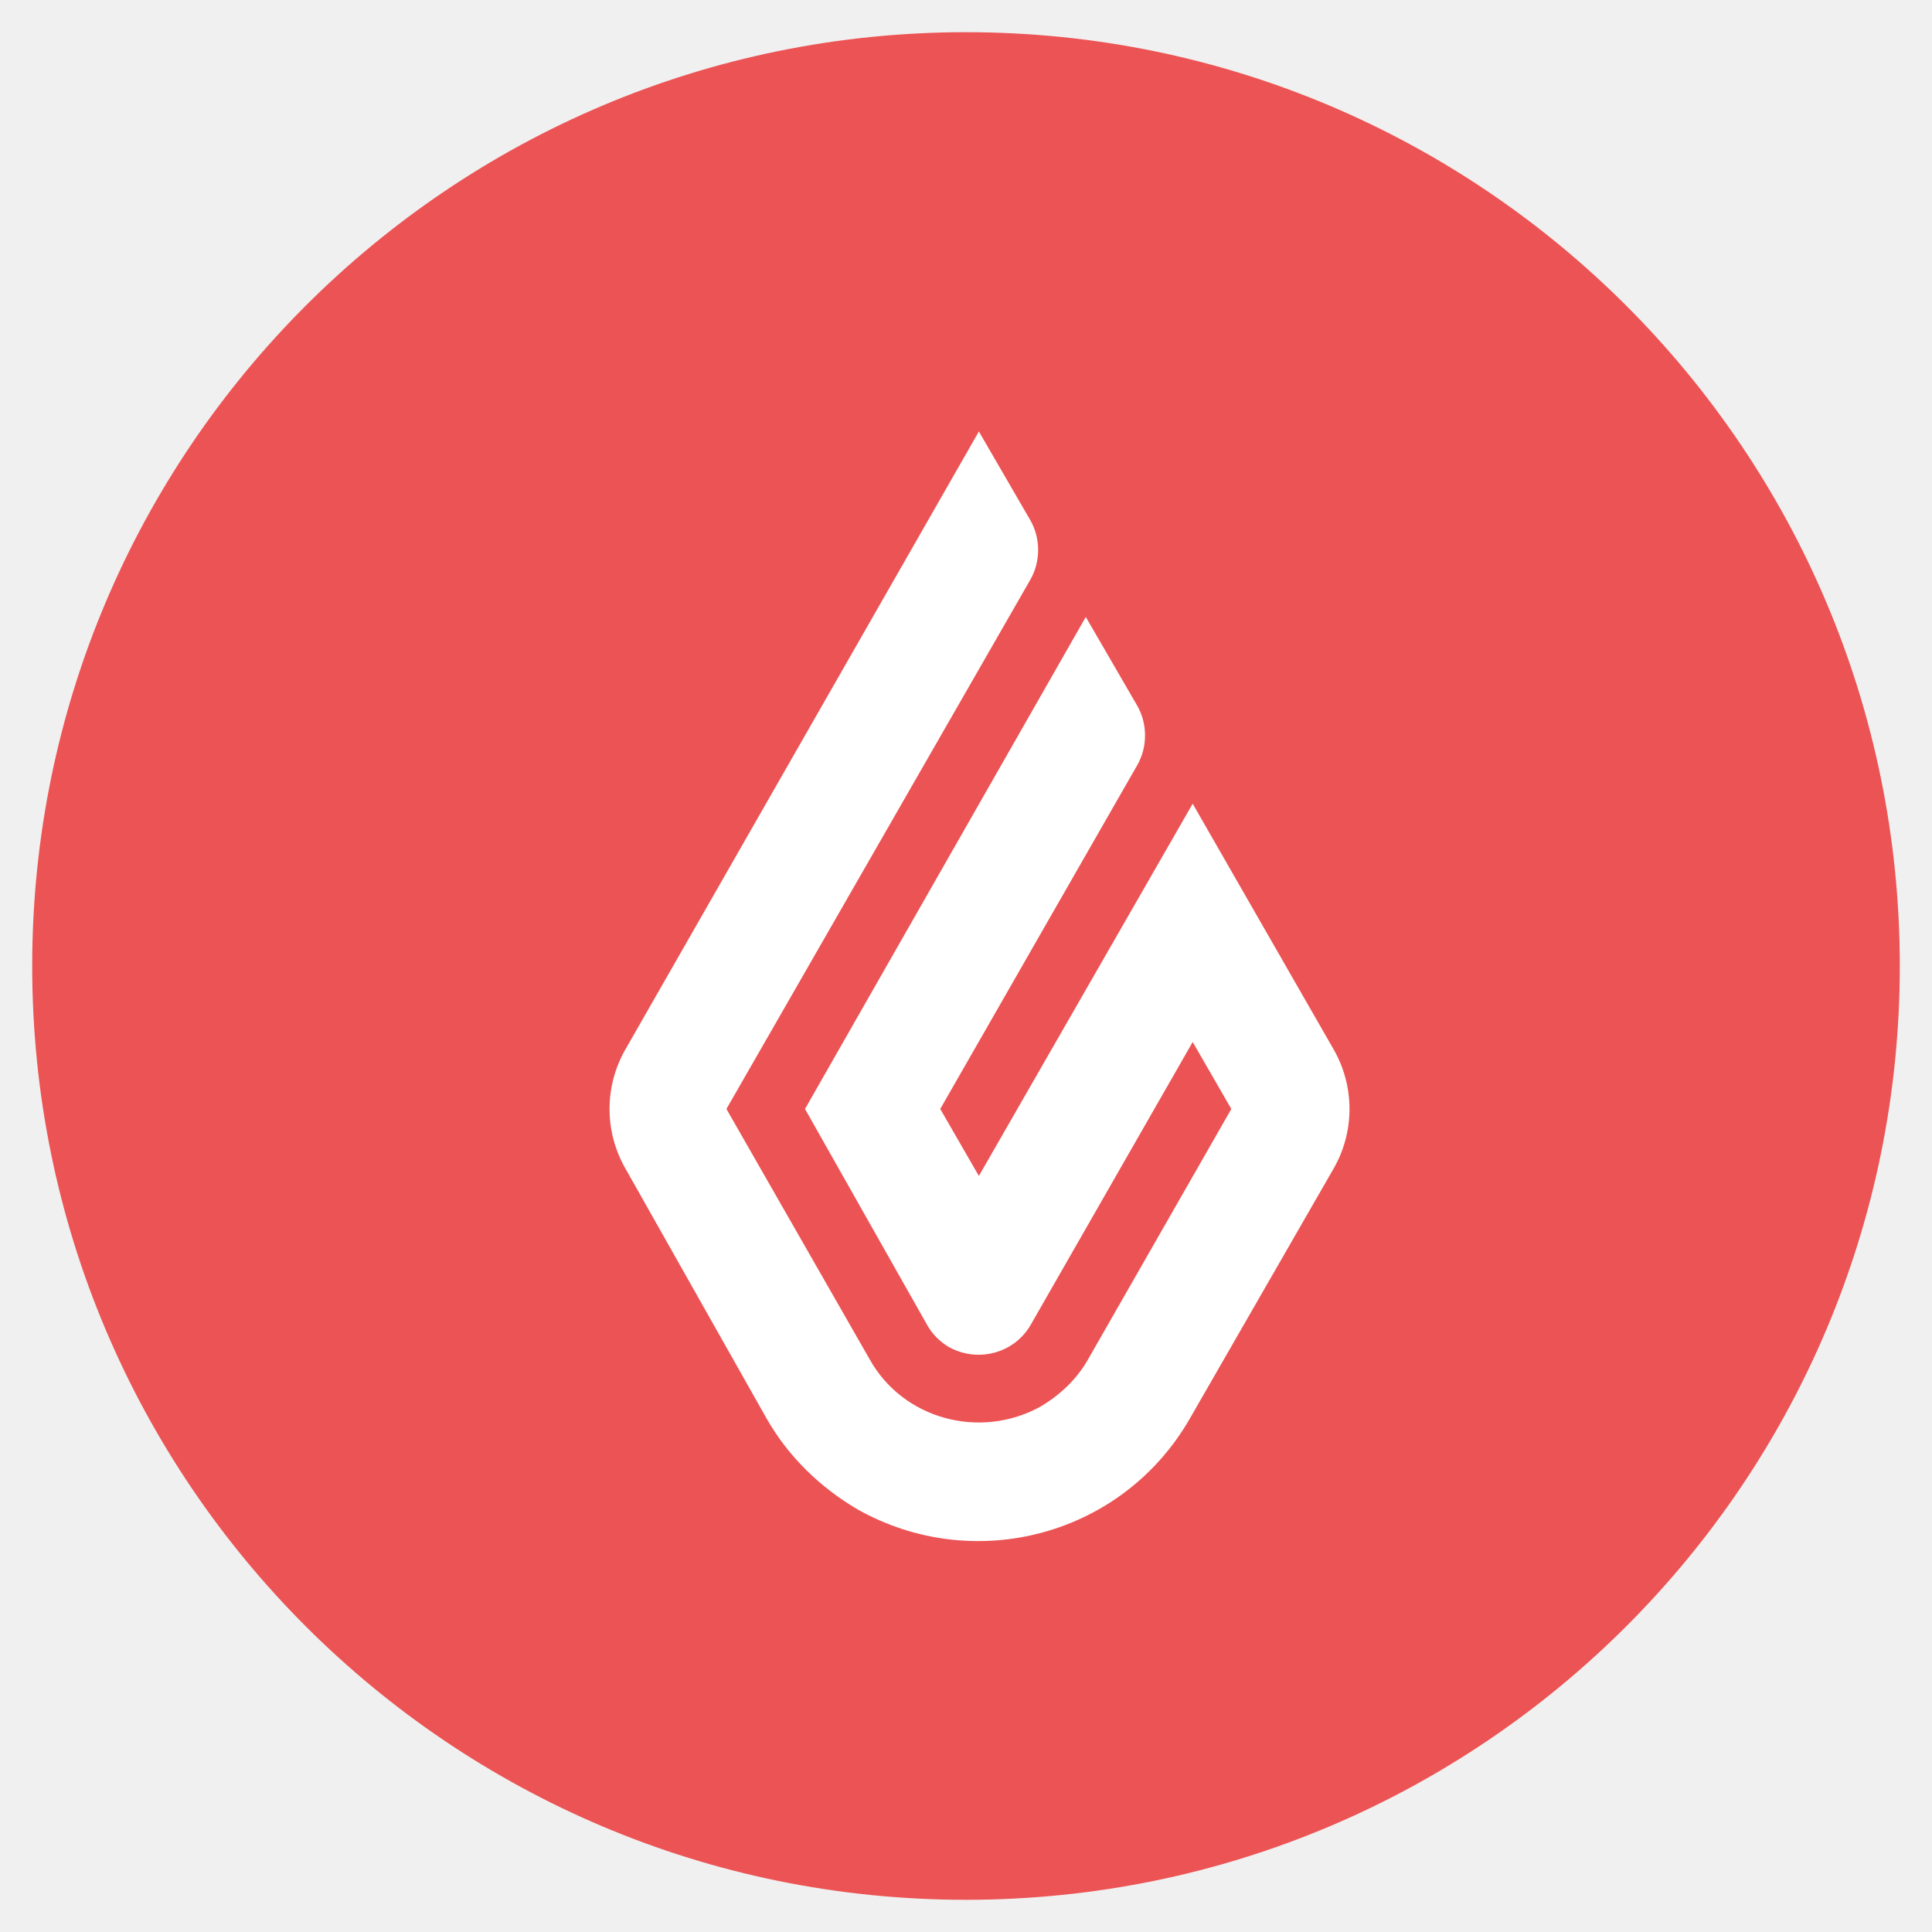
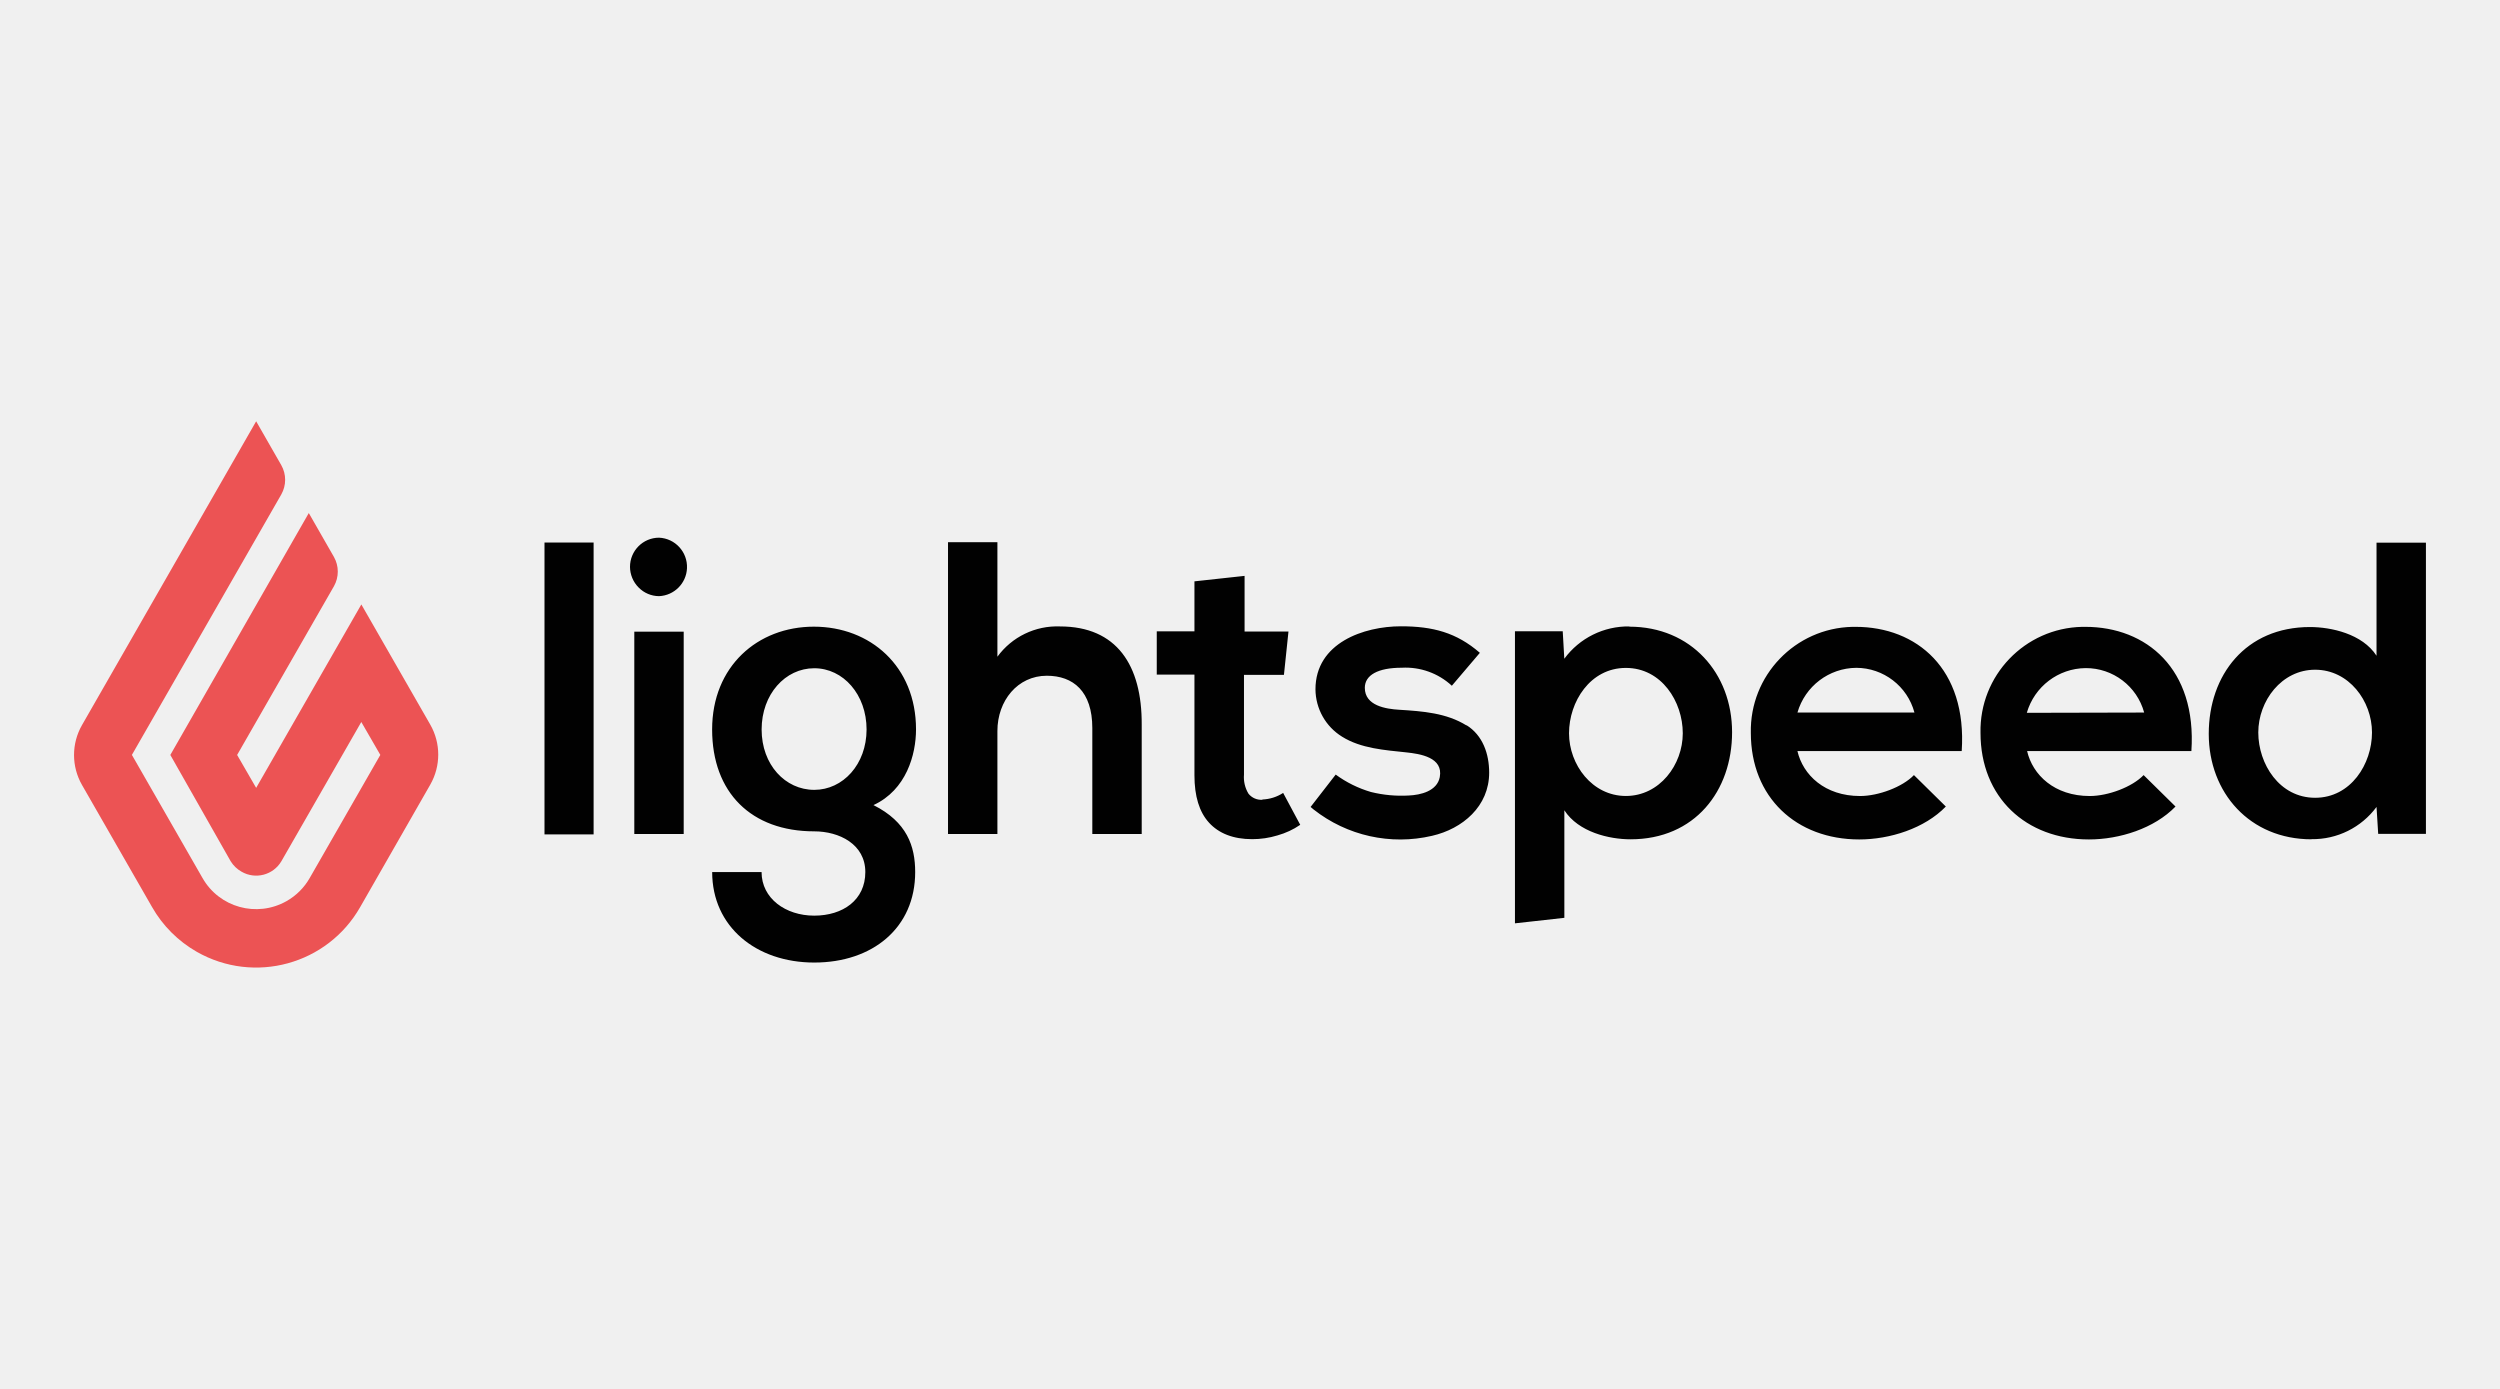
- <svg xmlns="http://www.w3.org/2000/svg" version="1.1" id="Layer_1" x="0" y="0" viewBox="0 0 150 150" style="enable-background:new 0 0 150 150" xml:space="preserve">
-   <style>.st0{fill:#0f5c47}.st1{fill:#9c5c8f}.st3{fill:#f16322}.st4{fill:#0000a4}.st6{fill-rule:evenodd;clip-rule:evenodd;fill:#fff}.st7{fill:#a0dbe8}.st8{fill:#525353}.st9{fill:#aa9678}.st10{fill:#c0b098}.st11{fill:#786453}.st12{fill:#8b7460}.st13{fill:none}.st14{fill:#bbbcbd}.st15{fill:#676a6a}.st16{fill:#909393}.st17{fill:#e2dddb}.st18{fill:#fbb040}.st19{fill:#9f2255}.st20{fill:#e2066f}</style>
-   <circle cx="75" cy="75" r="72.5" style="fill:#ec5354" />
-   <path d="m76 33.5 4 6.9c.8 1.4.8 3.2 0 4.6L56.4 86.1l11.1 19.4c2.6 4.7 8.6 6.3 13.3 3.7 1.5-.9 2.8-2.1 3.7-3.7l11.1-19.4-3-5.2-12.6 22c-1.3 2.2-4.1 2.9-6.3 1.7-.7-.4-1.3-1-1.7-1.7l-9.5-16.8 21.8-38.2 4 6.9c.8 1.4.8 3.2 0 4.6L73 86.1l3 5.2 16.6-28.9 10.9 19a9.3 9.3 0 0 1 0 9.4l-11.1 19.3c-5.2 9.1-16.7 12.2-25.8 7.1-2.9-1.7-5.4-4.1-7.1-7.1L48.6 90.8a9.3 9.3 0 0 1 0-9.4L76 33.5" style="fill:#fff" />
+ <svg xmlns="http://www.w3.org/2000/svg" viewBox="0 0 540 300" style="enable-background:new 0 0 540 300" xml:space="preserve">
+   <path d="m55.33 91 5.43 9.48a6.414 6.414 0 0 1 0 6.32l-32.27 56.26 15.23 26.55c3.62 6.41 11.75 8.66 18.16 5.04a13.26 13.26 0 0 0 5.04-5.04l15.23-26.55-4.11-7.11-17.27 30.09c-1.76 2.97-5.58 3.98-8.57 2.26a6.504 6.504 0 0 1-2.37-2.26l-13.04-22.97 29.91-52.25 5.43 9.48a6.433 6.433 0 0 1 0 6.33l-20.91 36.44 4.11 7.11 22.72-39.62 14.9 25.98c2.28 4 2.28 8.92 0 12.92L77.8 195.93c-7.07 12.41-22.86 16.74-35.28 9.67-4.03-2.3-7.38-5.64-9.67-9.67l-15.14-26.38a13.026 13.026 0 0 1 0-12.93L55.33 91" style="fill:#ec5354" />
+   <path d="M175.79 135.36c-12.13 0-21.97 8.56-21.97 22.2s8.46 22.01 22.05 22.01c5.38 0 11.04 2.76 11.04 8.8s-4.85 9.41-11.04 9.41-11.37-3.73-11.37-9.41h-10.67c0 11.79 9.48 19.54 22.05 19.54s21.8-7.47 21.8-19.54c0-5.6-1.77-10.83-9.01-14.47 7.11-3.28 9.19-10.93 9.19-16.35 0-13.66-9.9-22.19-22.07-22.19zm.09 35.25c-6.26 0-11.37-5.42-11.37-13.04s5.11-13.23 11.37-13.23 11.3 5.68 11.3 13.23c-.01 7.55-5.11 13.04-11.3 13.04zm261.97-8.4c1.19 5.19 5.93 9.73 13.53 9.73 3.96 0 9.17-1.94 11.64-4.52l6.89 6.79c-4.59 4.74-12.08 7.11-18.71 7.11-13.57 0-23.41-9.07-23.41-23.01-.26-12.39 9.57-22.65 21.96-22.91.23 0 .46-.01.69 0 13.16 0 24.09 9.04 22.9 26.83h-35.51l.02-.02zm25.29-8.3a13.042 13.042 0 0 0-12.64-9.6c-5.91.06-11.07 3.99-12.71 9.66l25.35-.06zm-74.9 8.3c1.19 5.19 5.93 9.73 13.53 9.73 3.96 0 9.17-1.94 11.64-4.52l6.89 6.79c-4.59 4.74-12.09 7.11-18.71 7.11-13.57 0-23.41-9.07-23.41-23.01-.26-12.39 9.57-22.65 21.96-22.91.23 0 .45-.01.68 0 13.17 0 24.1 9.04 22.91 26.83h-35.51l.02-.02zm25.28-8.3a13.042 13.042 0 0 0-12.57-9.66c-5.9.05-11.07 3.99-12.7 9.66h25.27zm-184.57-18.6a15.956 15.956 0 0 0-13.51 6.54v-24.73h-10.67v63.03h10.67v-22.26c0-6.54 4.37-11.93 10.67-11.93 5.7 0 9.83 3.35 9.83 11.31v22.87h10.67v-23.63c.06-12.81-5.38-21.2-17.66-21.2zm123.02 0a17.13 17.13 0 0 0-14.08 6.98l-.34-5.93h-10.32v63.08l10.67-1.19v-23.23c3.06 4.74 9.72 6.27 14.3 6.27 13.87 0 21.93-10.42 21.93-23.13s-8.84-22.8-22.2-22.8l.04-.05zm-.78 36.62c-7.28 0-12.28-6.76-12.28-13.54s4.55-14.12 12.28-14.12 12.29 7.31 12.29 14.12c0 6.8-5 13.54-12.29 13.54zm148.09 9.33c5.53.08 10.76-2.51 14.05-6.96l.36 5.82H524v-62.9h-10.67v24.42c-3.06-4.74-9.83-6.2-14.38-6.2-13.87 0-21.86 10.34-21.86 23.07s8.87 22.78 22.2 22.78l-.01-.03zm.79-36.6c7.28 0 12.28 6.74 12.28 13.55s-4.56 14.11-12.28 14.11-12.28-7.31-12.28-14.11c0-6.79 5.01-13.55 12.28-13.55zm-227.38 28.09a3.55 3.55 0 0 1-3.01-1.3c-.76-1.24-1.1-2.7-.98-4.15v-21.53h8.63l.98-9.36h-9.48v-12.02L258 125.57v10.8h-8.14v9.35H258v21.75c0 4.5 1.04 7.92 3.15 10.23s5.22 3.56 9.32 3.56c1.85 0 3.69-.27 5.46-.81 1.75-.49 3.42-1.26 4.92-2.29l-3.69-6.89a8.79 8.79 0 0 1-4.5 1.42l.03.06zm44.08-16.05c-4.35-2.71-9.48-3.07-14.5-3.39-2.93-.17-7.47-.87-7.47-4.74 0-2.75 2.84-4.34 7.98-4.34 3.98-.22 7.89 1.18 10.82 3.89l6.05-7.11c-5.06-4.4-10.21-5.73-17.05-5.73-7.98 0-18.46 3.56-18.46 13.61.03 4.18 2.2 8.05 5.76 10.24 4.07 2.55 9.25 2.89 13.82 3.38 3.06.32 8.07 1.09 7.27 5.35-.58 3.01-4.11 3.86-6.7 3.97-2.75.16-5.5-.1-8.17-.76-2.73-.8-5.31-2.07-7.61-3.76l-5.42 6.99.65.55a30.227 30.227 0 0 0 25.57 5.69c6.61-1.51 12.35-6.38 12.35-13.64 0-4.08-1.39-8.08-4.91-10.27l.02.07zm-179.76 23.45h10.67v-43.71h-10.67v43.71zm-.93-57.69c-.01-3.48 2.79-6.31 6.27-6.32 3.49.15 6.19 3.1 6.04 6.59a6.317 6.317 0 0 1-6.04 6.04 6.223 6.223 0 0 1-4.42-1.88 6.369 6.369 0 0 1-1.85-4.48v.05zm-7.86 57.77v-63.05h-10.61v63.05h10.61z" style="fill:#010101" />
</svg>
